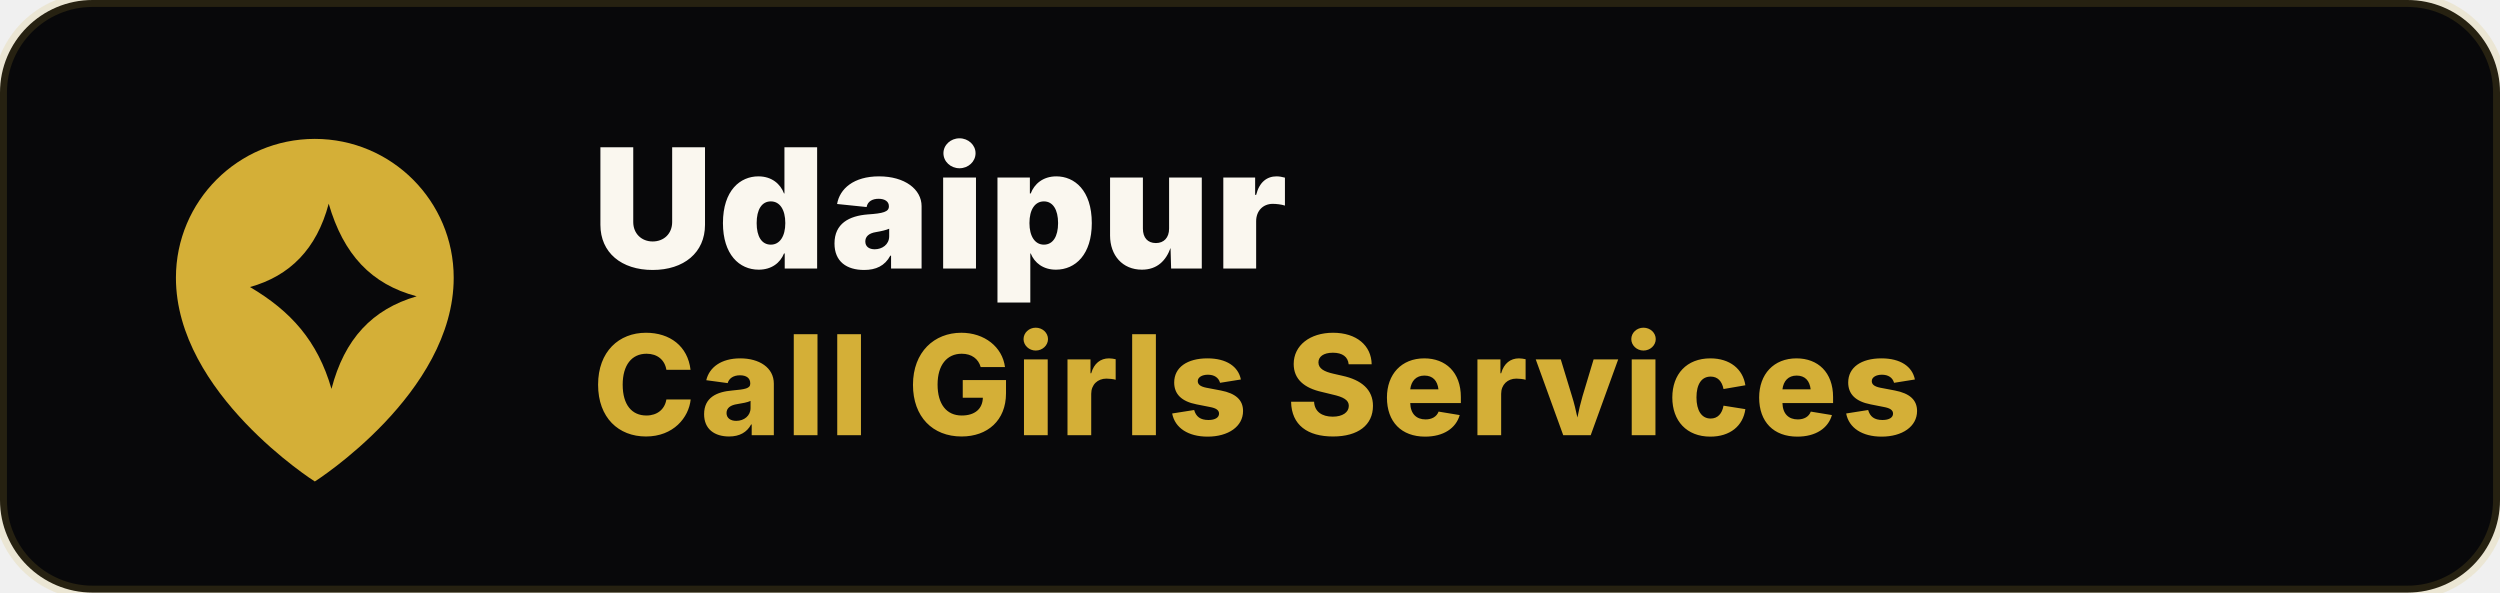
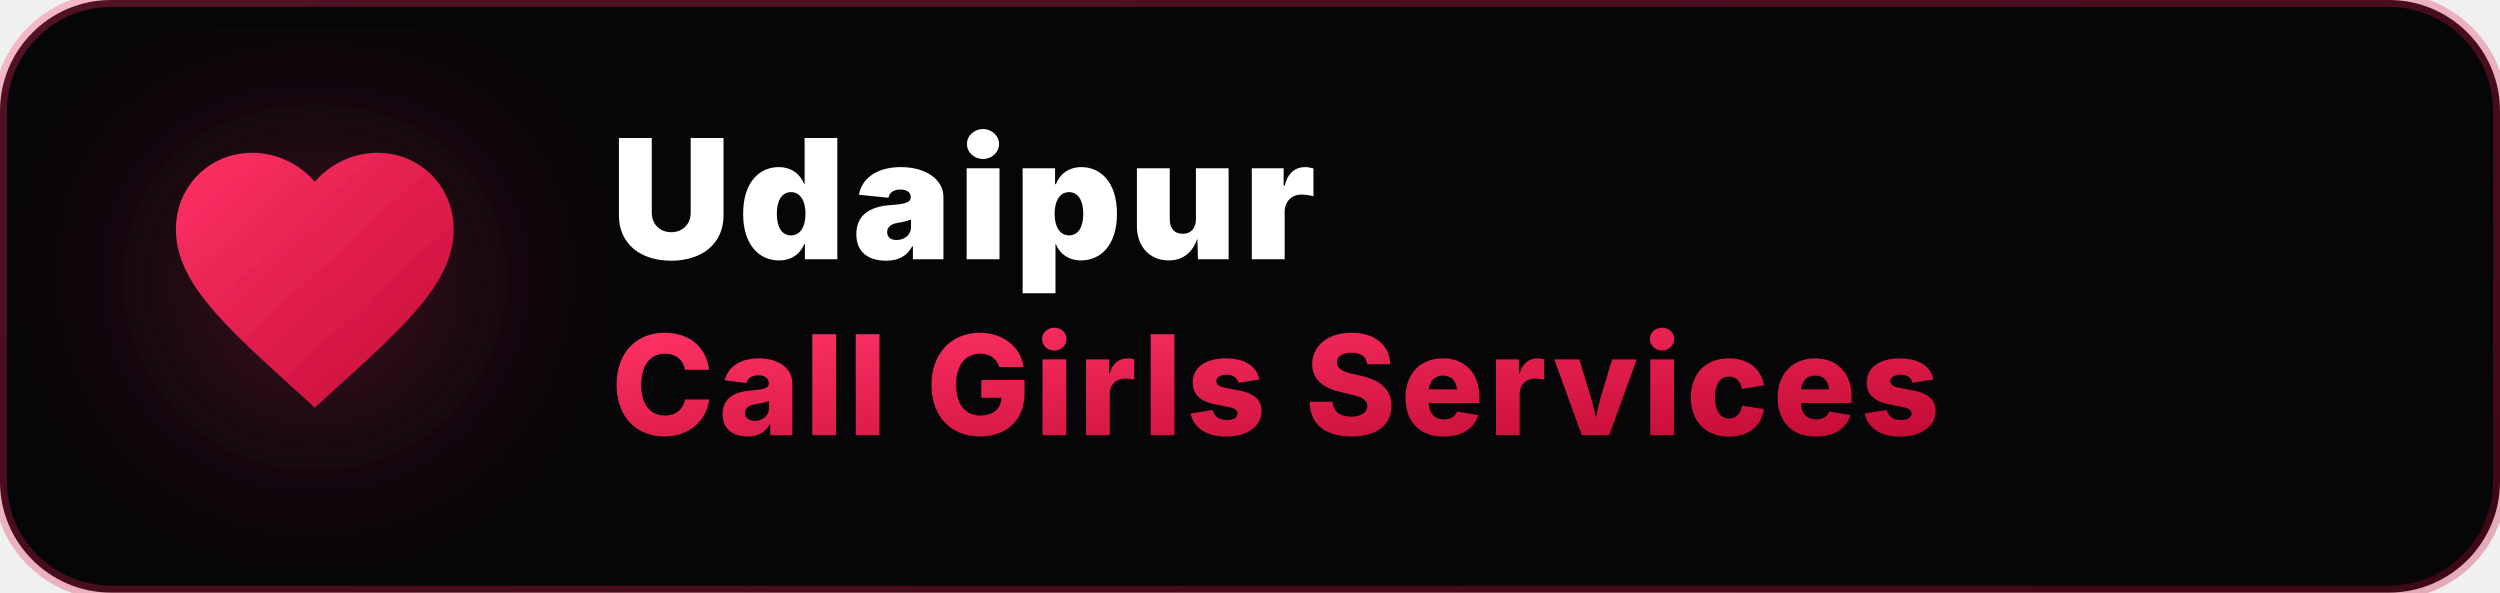
<svg xmlns="http://www.w3.org/2000/svg" width="270" height="64" viewBox="0 0 270 64" fill="none">
-   <rect width="270" height="64" rx="10" fill="#08080a" stroke="#d4af37" stroke-width="1.5" stroke-opacity="0.15" />
-   <path d="M34 15C25.716 15 19 21.716 19 30C19 42.5 34 52 34 52C34 52 49 42.5 49 30C49 21.716 42.284 15 34 15Z" fill="#d4af37" />
-   <path d="M27 31C31.3 29.8 34.2 26.9 35.5 22C37.1 27.5 40.1 30.7 45 32C40.2 33.4 37.2 36.6 35.8 42C34.3 36.8 31.4 33.6 27 31Z" fill="#08080a" />
-   <text x="64" y="29" fill="#FAF7EF" font-family="'Inter', Arial, sans-serif" font-size="18" font-weight="900" letter-spacing="0.03em">Udaipur</text>
-   <text x="64" y="47" fill="#d4af37" font-family="'Inter', Arial, sans-serif" font-size="15" font-weight="800" letter-spacing="0.03em">Call Girls Services</text>
+   <defs>
+     <linearGradient id="love-grad" x1="0%" y1="0%" x2="100%" y2="100%">
+       <stop offset="0%" stop-color="#ff3366" />
+       <stop offset="100%" stop-color="#c40b35" />
+     </linearGradient>
+   </defs>
+   <rect width="270" height="64" rx="12" fill="#060608" stroke="url(#love-grad)" stroke-width="1.5" stroke-opacity="0.3" />
+   <g transform="translate(16, 12)">
+     <path d="M12 21.35L10.55 20.03C5.4 15.36 2 12.28 2 8.5C2 5.42 4.42 3 7.5 3C9.24 3 10.91 3.81 12 5.09C13.09 3.81 14.76 3 16.5 3C19.58 3 22 5.42 22 8.5C22 12.28 18.6 15.36 13.45 20.03L12 21.35Z" fill="url(#love-grad)" transform="scale(1.5)" filter="drop-shadow(0 2px 8px rgba(244, 51, 102, 0.4))" />
+   </g>
+   <text x="66" y="28" fill="#FFFFFF" font-family="'Inter', Arial, sans-serif" font-size="18" font-weight="900" letter-spacing="0.04em">Udaipur</text>
+   <text x="66" y="47" fill="url(#love-grad)" font-family="'Inter', Arial, sans-serif" font-size="15" font-weight="800" letter-spacing="0.03em">Call Girls Services</text>
</svg>
